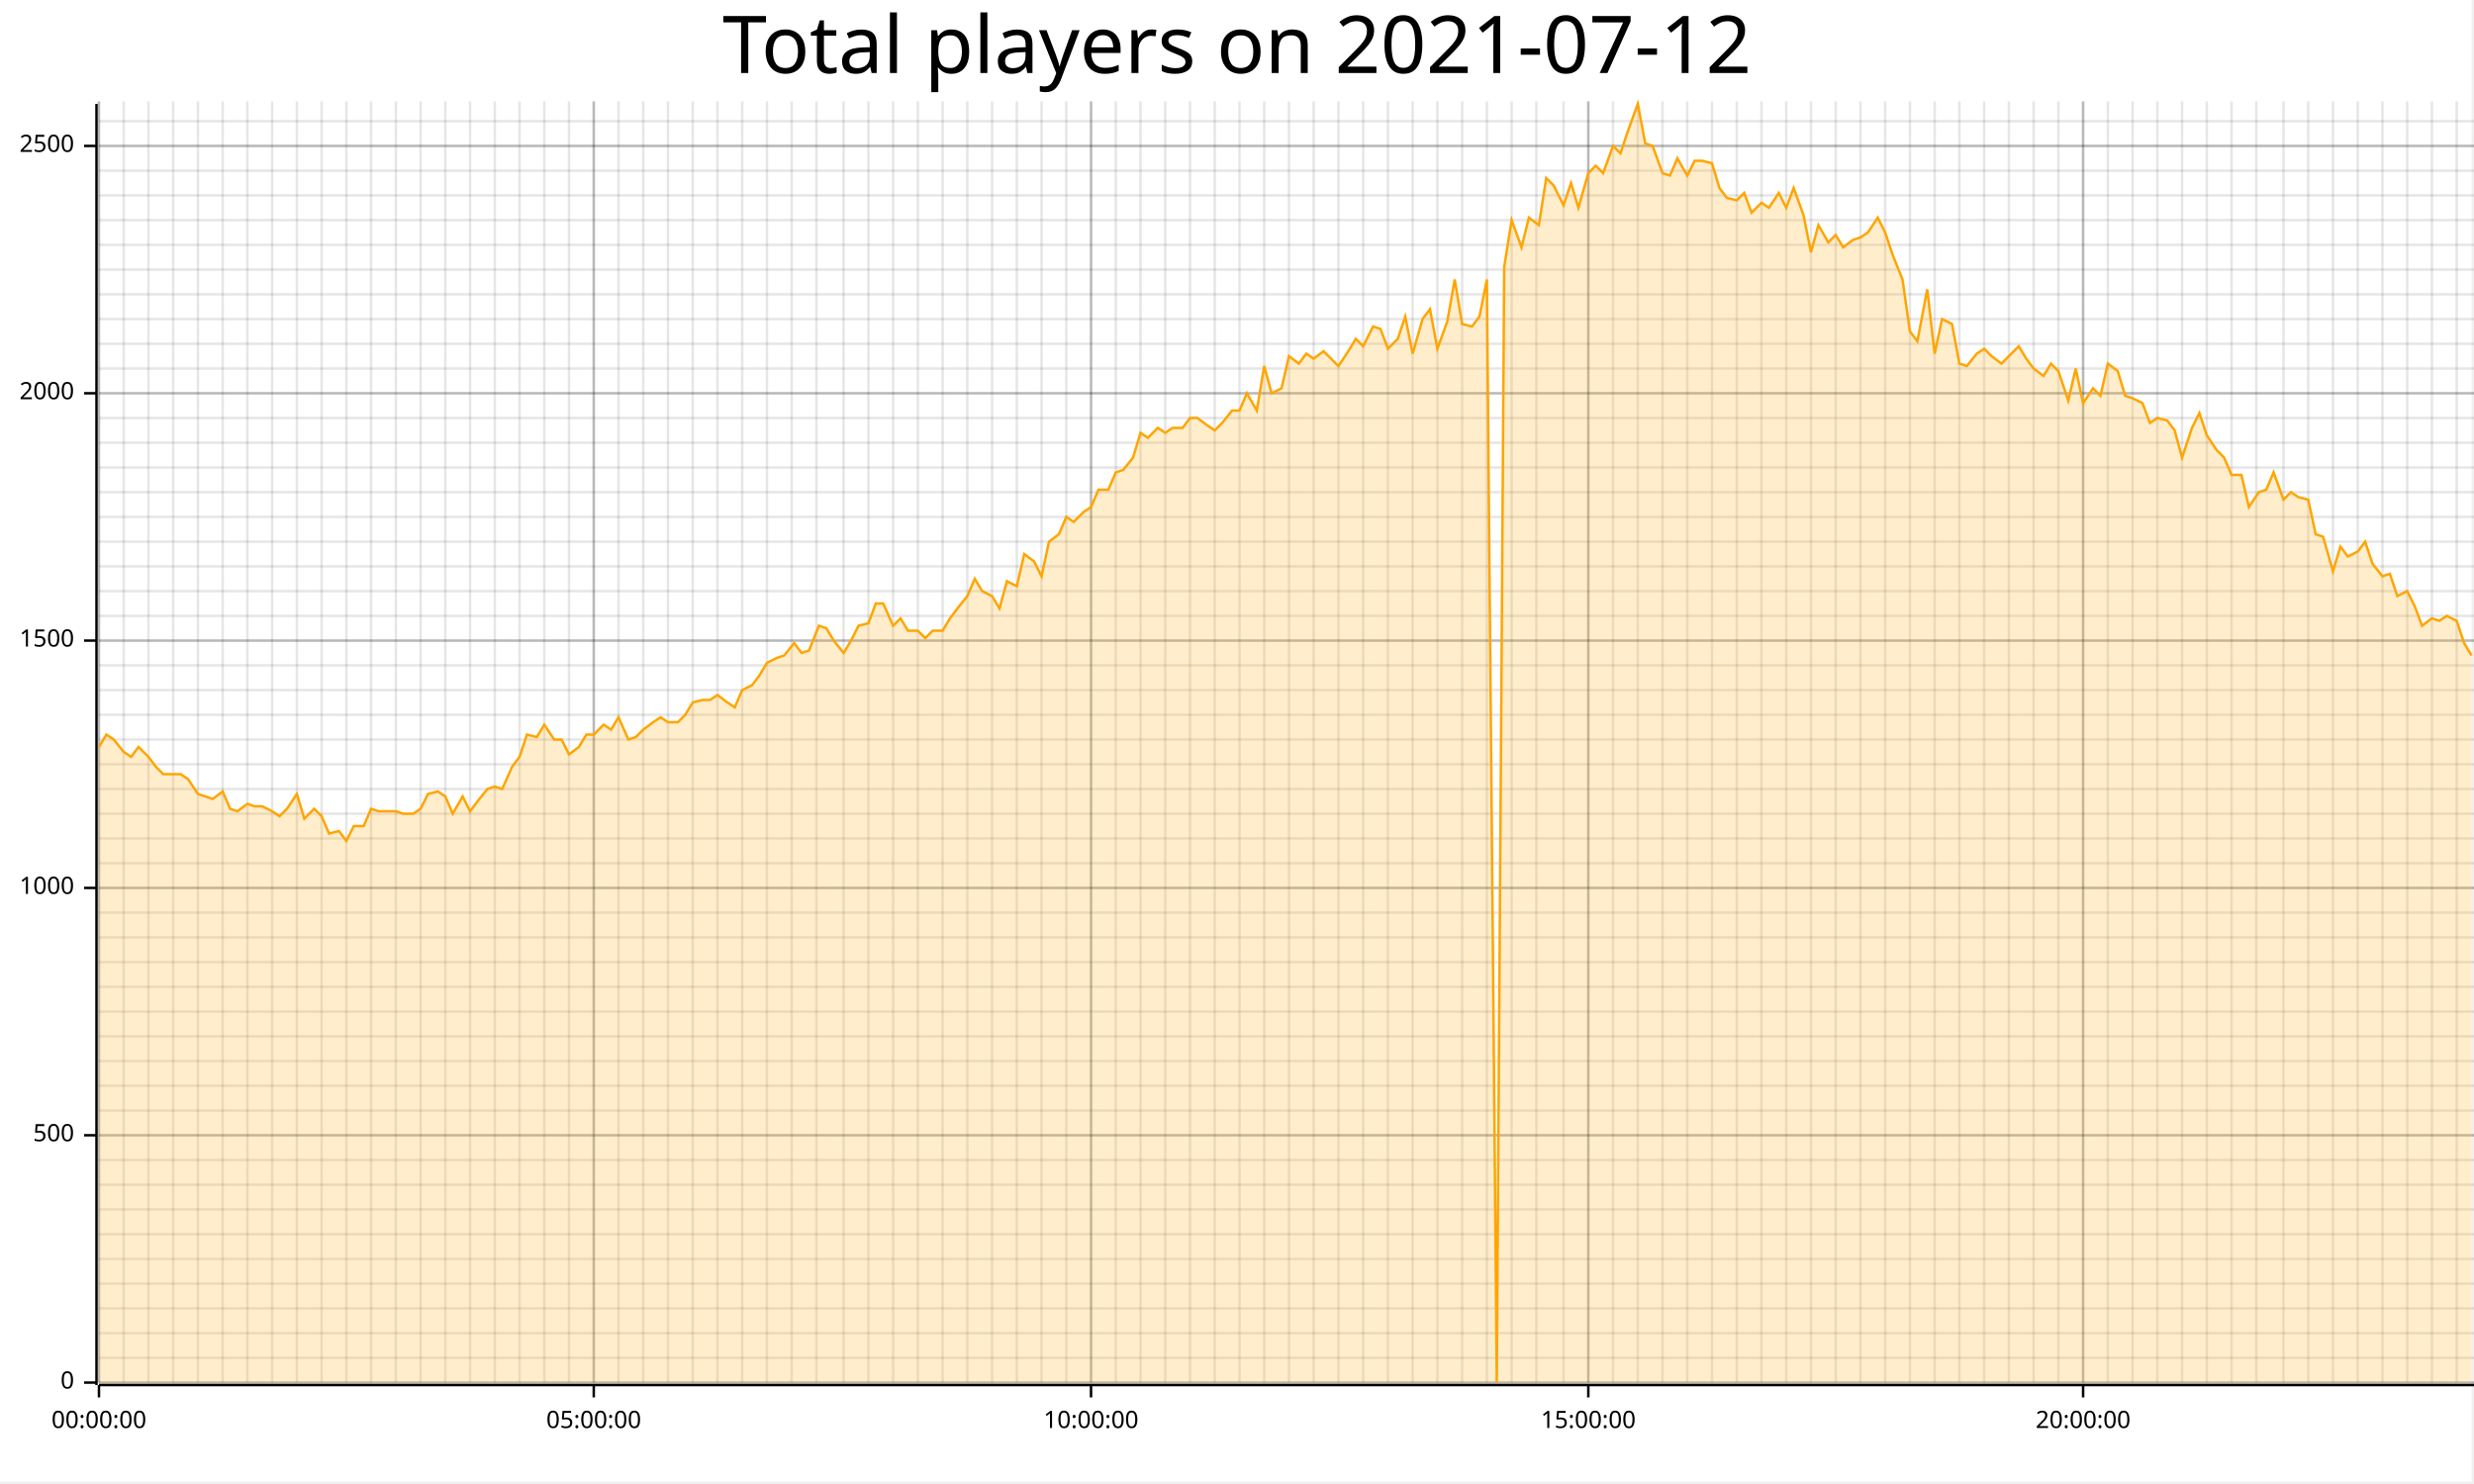
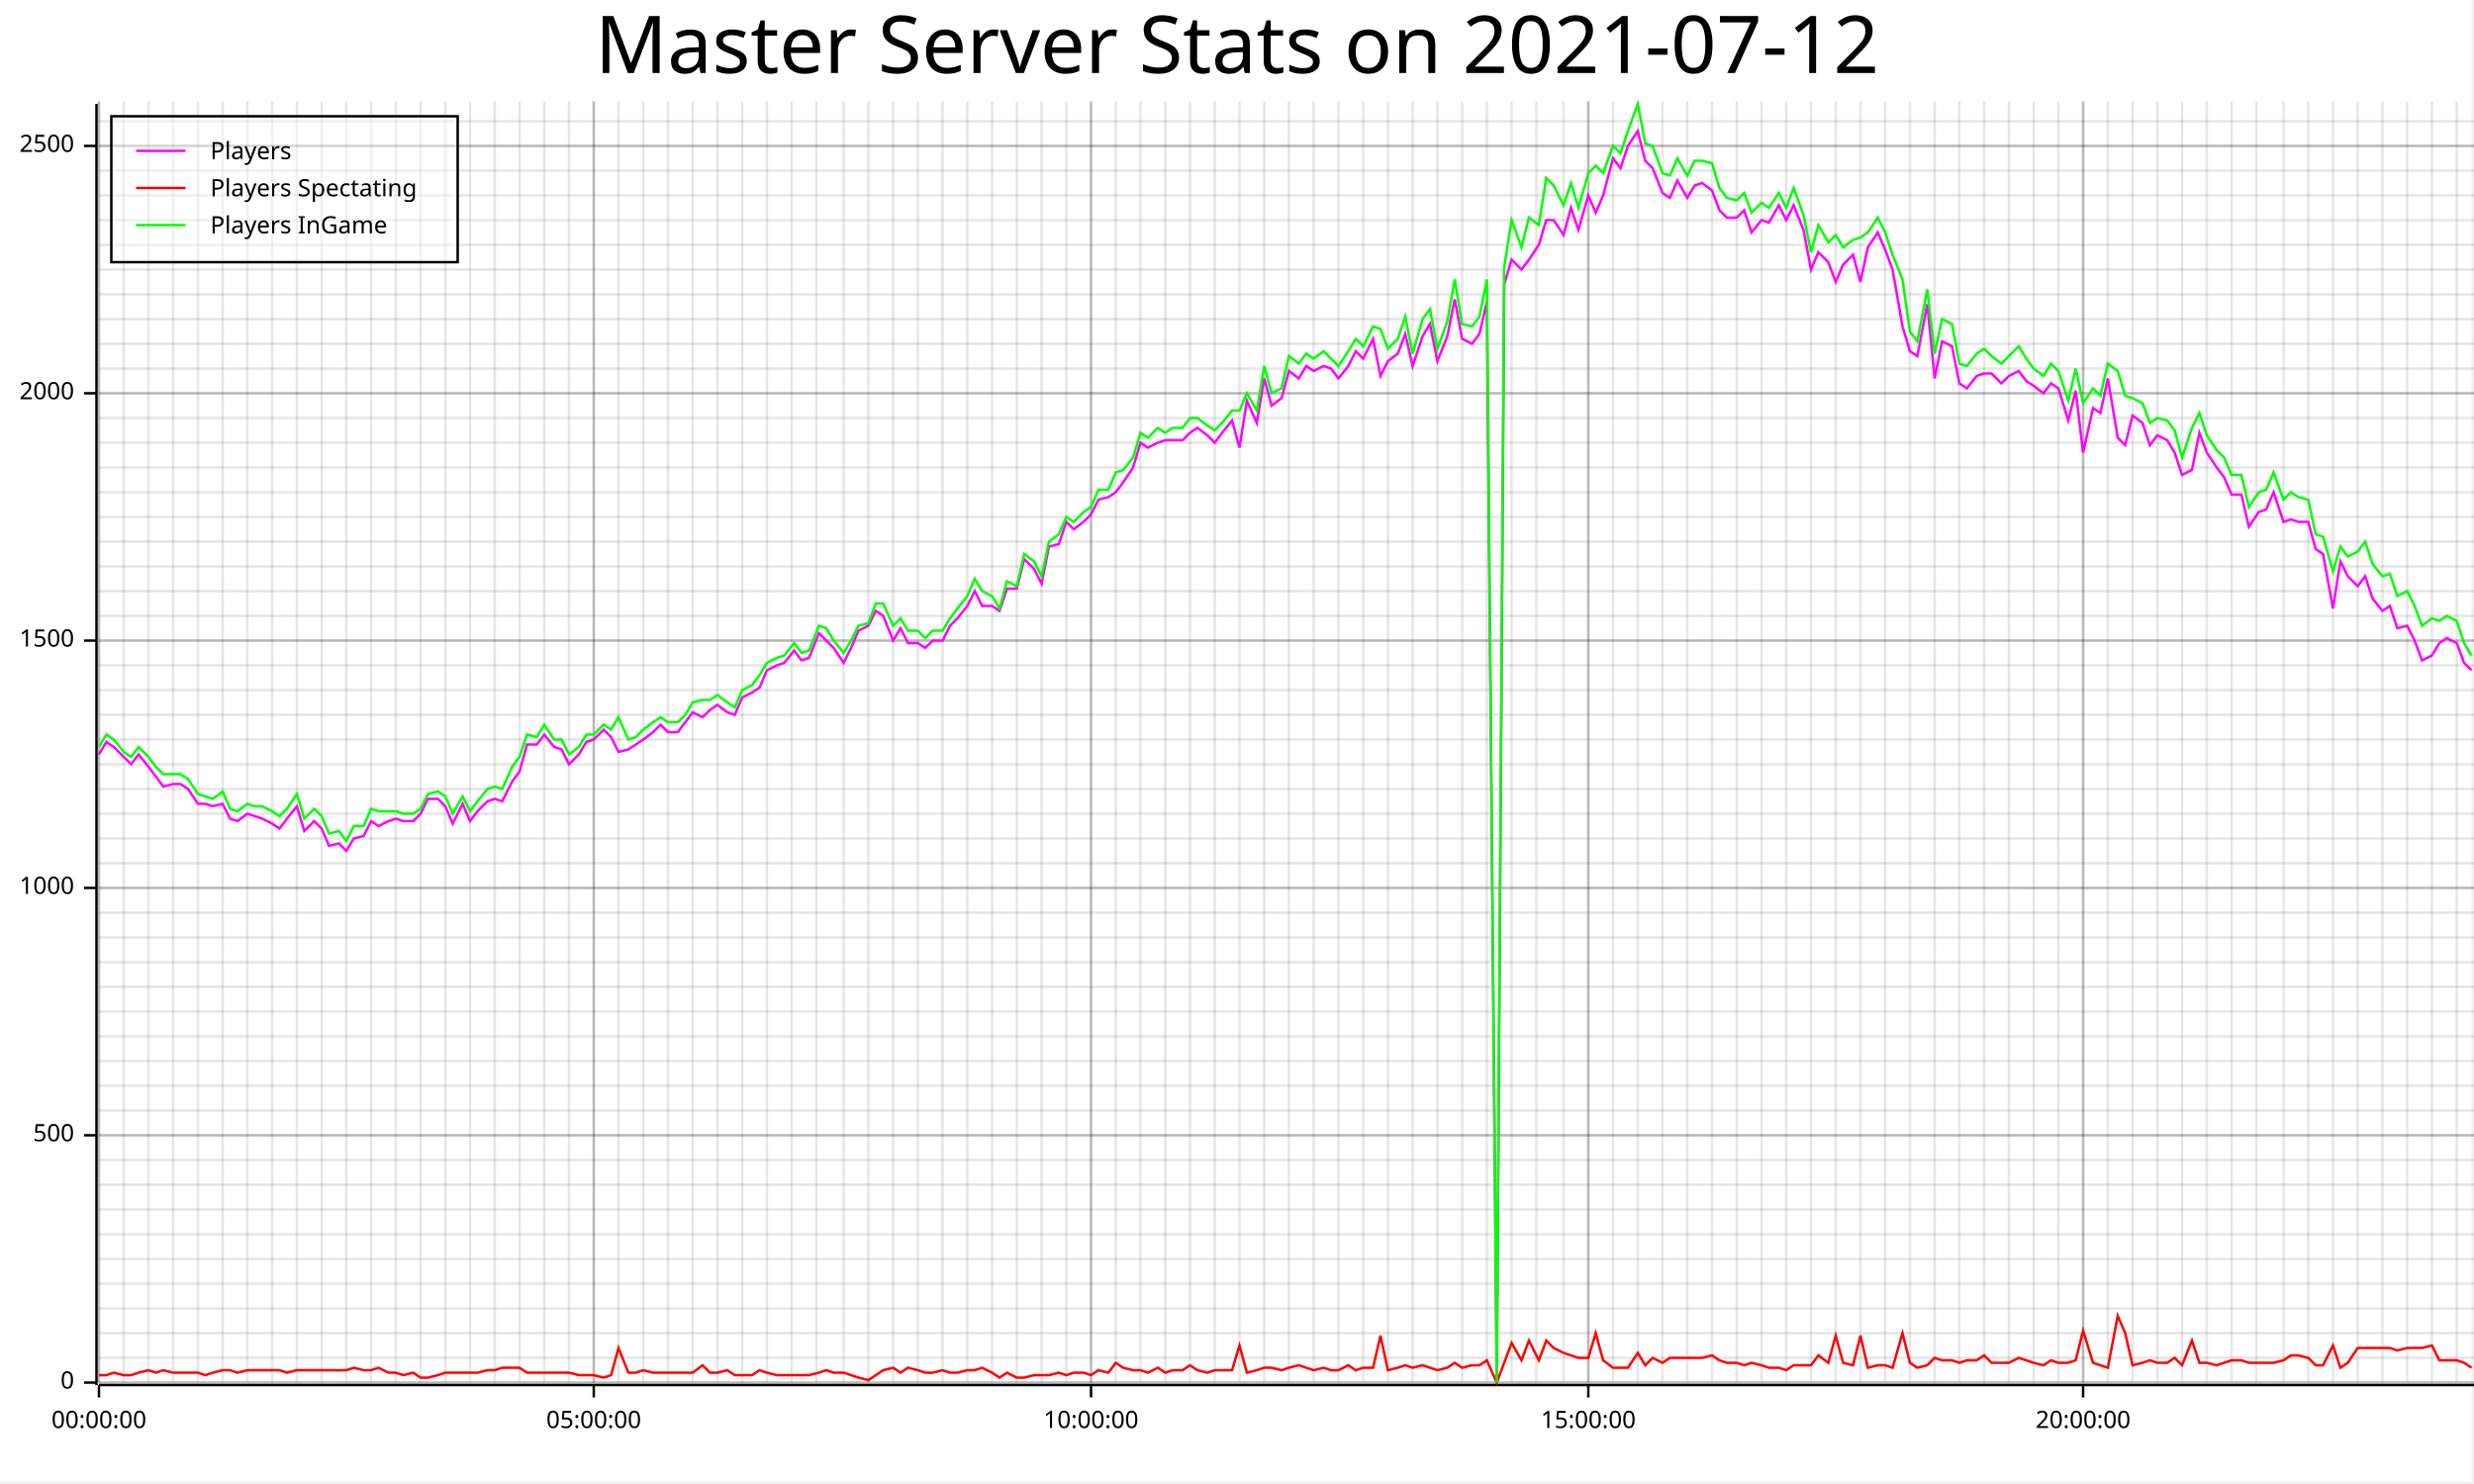
<svg xmlns="http://www.w3.org/2000/svg" width="1000" height="600" viewBox="0 0 1000 600">
  <rect x="0" y="0" width="999" height="599" opacity="1" fill="#FFFFFF" stroke="none" />
  <text x="500" y="5" dy="0.76em" text-anchor="middle" font-family="sans-serif" font-size="32.258" opacity="1" fill="#000000">
- Total players on 2021-07-12
+ Master Server Stats on 2021-07-12
</text>
  <line opacity="0.1" stroke="#000000" stroke-width="1" x1="40" y1="559" x2="40" y2="41" />
  <line opacity="0.1" stroke="#000000" stroke-width="1" x1="50" y1="559" x2="50" y2="41" />
  <line opacity="0.1" stroke="#000000" stroke-width="1" x1="60" y1="559" x2="60" y2="41" />
  <line opacity="0.1" stroke="#000000" stroke-width="1" x1="70" y1="559" x2="70" y2="41" />
  <line opacity="0.1" stroke="#000000" stroke-width="1" x1="80" y1="559" x2="80" y2="41" />
  <line opacity="0.1" stroke="#000000" stroke-width="1" x1="90" y1="559" x2="90" y2="41" />
  <line opacity="0.1" stroke="#000000" stroke-width="1" x1="100" y1="559" x2="100" y2="41" />
  <line opacity="0.1" stroke="#000000" stroke-width="1" x1="110" y1="559" x2="110" y2="41" />
  <line opacity="0.1" stroke="#000000" stroke-width="1" x1="120" y1="559" x2="120" y2="41" />
  <line opacity="0.1" stroke="#000000" stroke-width="1" x1="130" y1="559" x2="130" y2="41" />
  <line opacity="0.1" stroke="#000000" stroke-width="1" x1="140" y1="559" x2="140" y2="41" />
  <line opacity="0.1" stroke="#000000" stroke-width="1" x1="150" y1="559" x2="150" y2="41" />
  <line opacity="0.1" stroke="#000000" stroke-width="1" x1="160" y1="559" x2="160" y2="41" />
  <line opacity="0.1" stroke="#000000" stroke-width="1" x1="170" y1="559" x2="170" y2="41" />
  <line opacity="0.1" stroke="#000000" stroke-width="1" x1="180" y1="559" x2="180" y2="41" />
  <line opacity="0.1" stroke="#000000" stroke-width="1" x1="190" y1="559" x2="190" y2="41" />
  <line opacity="0.1" stroke="#000000" stroke-width="1" x1="200" y1="559" x2="200" y2="41" />
  <line opacity="0.1" stroke="#000000" stroke-width="1" x1="210" y1="559" x2="210" y2="41" />
  <line opacity="0.1" stroke="#000000" stroke-width="1" x1="220" y1="559" x2="220" y2="41" />
  <line opacity="0.1" stroke="#000000" stroke-width="1" x1="230" y1="559" x2="230" y2="41" />
  <line opacity="0.1" stroke="#000000" stroke-width="1" x1="240" y1="559" x2="240" y2="41" />
  <line opacity="0.1" stroke="#000000" stroke-width="1" x1="250" y1="559" x2="250" y2="41" />
  <line opacity="0.1" stroke="#000000" stroke-width="1" x1="260" y1="559" x2="260" y2="41" />
  <line opacity="0.1" stroke="#000000" stroke-width="1" x1="270" y1="559" x2="270" y2="41" />
  <line opacity="0.1" stroke="#000000" stroke-width="1" x1="280" y1="559" x2="280" y2="41" />
  <line opacity="0.1" stroke="#000000" stroke-width="1" x1="290" y1="559" x2="290" y2="41" />
  <line opacity="0.1" stroke="#000000" stroke-width="1" x1="300" y1="559" x2="300" y2="41" />
  <line opacity="0.1" stroke="#000000" stroke-width="1" x1="310" y1="559" x2="310" y2="41" />
  <line opacity="0.1" stroke="#000000" stroke-width="1" x1="320" y1="559" x2="320" y2="41" />
  <line opacity="0.1" stroke="#000000" stroke-width="1" x1="330" y1="559" x2="330" y2="41" />
  <line opacity="0.1" stroke="#000000" stroke-width="1" x1="341" y1="559" x2="341" y2="41" />
  <line opacity="0.1" stroke="#000000" stroke-width="1" x1="351" y1="559" x2="351" y2="41" />
  <line opacity="0.1" stroke="#000000" stroke-width="1" x1="361" y1="559" x2="361" y2="41" />
  <line opacity="0.1" stroke="#000000" stroke-width="1" x1="371" y1="559" x2="371" y2="41" />
  <line opacity="0.1" stroke="#000000" stroke-width="1" x1="381" y1="559" x2="381" y2="41" />
  <line opacity="0.1" stroke="#000000" stroke-width="1" x1="391" y1="559" x2="391" y2="41" />
  <line opacity="0.1" stroke="#000000" stroke-width="1" x1="401" y1="559" x2="401" y2="41" />
  <line opacity="0.1" stroke="#000000" stroke-width="1" x1="411" y1="559" x2="411" y2="41" />
  <line opacity="0.1" stroke="#000000" stroke-width="1" x1="421" y1="559" x2="421" y2="41" />
  <line opacity="0.1" stroke="#000000" stroke-width="1" x1="431" y1="559" x2="431" y2="41" />
  <line opacity="0.1" stroke="#000000" stroke-width="1" x1="441" y1="559" x2="441" y2="41" />
  <line opacity="0.1" stroke="#000000" stroke-width="1" x1="451" y1="559" x2="451" y2="41" />
  <line opacity="0.1" stroke="#000000" stroke-width="1" x1="461" y1="559" x2="461" y2="41" />
  <line opacity="0.1" stroke="#000000" stroke-width="1" x1="471" y1="559" x2="471" y2="41" />
  <line opacity="0.1" stroke="#000000" stroke-width="1" x1="481" y1="559" x2="481" y2="41" />
  <line opacity="0.1" stroke="#000000" stroke-width="1" x1="491" y1="559" x2="491" y2="41" />
  <line opacity="0.1" stroke="#000000" stroke-width="1" x1="501" y1="559" x2="501" y2="41" />
  <line opacity="0.1" stroke="#000000" stroke-width="1" x1="511" y1="559" x2="511" y2="41" />
  <line opacity="0.1" stroke="#000000" stroke-width="1" x1="521" y1="559" x2="521" y2="41" />
  <line opacity="0.1" stroke="#000000" stroke-width="1" x1="531" y1="559" x2="531" y2="41" />
  <line opacity="0.1" stroke="#000000" stroke-width="1" x1="541" y1="559" x2="541" y2="41" />
  <line opacity="0.1" stroke="#000000" stroke-width="1" x1="551" y1="559" x2="551" y2="41" />
  <line opacity="0.1" stroke="#000000" stroke-width="1" x1="561" y1="559" x2="561" y2="41" />
  <line opacity="0.1" stroke="#000000" stroke-width="1" x1="571" y1="559" x2="571" y2="41" />
  <line opacity="0.1" stroke="#000000" stroke-width="1" x1="581" y1="559" x2="581" y2="41" />
  <line opacity="0.1" stroke="#000000" stroke-width="1" x1="591" y1="559" x2="591" y2="41" />
  <line opacity="0.1" stroke="#000000" stroke-width="1" x1="601" y1="559" x2="601" y2="41" />
  <line opacity="0.1" stroke="#000000" stroke-width="1" x1="611" y1="559" x2="611" y2="41" />
  <line opacity="0.1" stroke="#000000" stroke-width="1" x1="621" y1="559" x2="621" y2="41" />
  <line opacity="0.1" stroke="#000000" stroke-width="1" x1="632" y1="559" x2="632" y2="41" />
  <line opacity="0.1" stroke="#000000" stroke-width="1" x1="642" y1="559" x2="642" y2="41" />
  <line opacity="0.1" stroke="#000000" stroke-width="1" x1="652" y1="559" x2="652" y2="41" />
  <line opacity="0.1" stroke="#000000" stroke-width="1" x1="662" y1="559" x2="662" y2="41" />
  <line opacity="0.1" stroke="#000000" stroke-width="1" x1="672" y1="559" x2="672" y2="41" />
  <line opacity="0.1" stroke="#000000" stroke-width="1" x1="682" y1="559" x2="682" y2="41" />
  <line opacity="0.1" stroke="#000000" stroke-width="1" x1="692" y1="559" x2="692" y2="41" />
  <line opacity="0.1" stroke="#000000" stroke-width="1" x1="702" y1="559" x2="702" y2="41" />
  <line opacity="0.1" stroke="#000000" stroke-width="1" x1="712" y1="559" x2="712" y2="41" />
  <line opacity="0.1" stroke="#000000" stroke-width="1" x1="722" y1="559" x2="722" y2="41" />
  <line opacity="0.1" stroke="#000000" stroke-width="1" x1="732" y1="559" x2="732" y2="41" />
  <line opacity="0.1" stroke="#000000" stroke-width="1" x1="742" y1="559" x2="742" y2="41" />
  <line opacity="0.1" stroke="#000000" stroke-width="1" x1="752" y1="559" x2="752" y2="41" />
  <line opacity="0.1" stroke="#000000" stroke-width="1" x1="762" y1="559" x2="762" y2="41" />
  <line opacity="0.1" stroke="#000000" stroke-width="1" x1="772" y1="559" x2="772" y2="41" />
  <line opacity="0.1" stroke="#000000" stroke-width="1" x1="782" y1="559" x2="782" y2="41" />
  <line opacity="0.1" stroke="#000000" stroke-width="1" x1="792" y1="559" x2="792" y2="41" />
  <line opacity="0.1" stroke="#000000" stroke-width="1" x1="802" y1="559" x2="802" y2="41" />
  <line opacity="0.1" stroke="#000000" stroke-width="1" x1="812" y1="559" x2="812" y2="41" />
  <line opacity="0.1" stroke="#000000" stroke-width="1" x1="822" y1="559" x2="822" y2="41" />
  <line opacity="0.1" stroke="#000000" stroke-width="1" x1="832" y1="559" x2="832" y2="41" />
  <line opacity="0.1" stroke="#000000" stroke-width="1" x1="842" y1="559" x2="842" y2="41" />
  <line opacity="0.1" stroke="#000000" stroke-width="1" x1="852" y1="559" x2="852" y2="41" />
  <line opacity="0.1" stroke="#000000" stroke-width="1" x1="862" y1="559" x2="862" y2="41" />
  <line opacity="0.1" stroke="#000000" stroke-width="1" x1="872" y1="559" x2="872" y2="41" />
  <line opacity="0.1" stroke="#000000" stroke-width="1" x1="882" y1="559" x2="882" y2="41" />
  <line opacity="0.1" stroke="#000000" stroke-width="1" x1="892" y1="559" x2="892" y2="41" />
  <line opacity="0.1" stroke="#000000" stroke-width="1" x1="902" y1="559" x2="902" y2="41" />
  <line opacity="0.1" stroke="#000000" stroke-width="1" x1="912" y1="559" x2="912" y2="41" />
  <line opacity="0.1" stroke="#000000" stroke-width="1" x1="923" y1="559" x2="923" y2="41" />
  <line opacity="0.1" stroke="#000000" stroke-width="1" x1="933" y1="559" x2="933" y2="41" />
  <line opacity="0.1" stroke="#000000" stroke-width="1" x1="943" y1="559" x2="943" y2="41" />
  <line opacity="0.1" stroke="#000000" stroke-width="1" x1="953" y1="559" x2="953" y2="41" />
  <line opacity="0.1" stroke="#000000" stroke-width="1" x1="963" y1="559" x2="963" y2="41" />
  <line opacity="0.1" stroke="#000000" stroke-width="1" x1="973" y1="559" x2="973" y2="41" />
  <line opacity="0.1" stroke="#000000" stroke-width="1" x1="983" y1="559" x2="983" y2="41" />
  <line opacity="0.1" stroke="#000000" stroke-width="1" x1="993" y1="559" x2="993" y2="41" />
  <line opacity="0.1" stroke="#000000" stroke-width="1" x1="40" y1="559" x2="1000" y2="559" />
  <line opacity="0.1" stroke="#000000" stroke-width="1" x1="40" y1="549" x2="1000" y2="549" />
  <line opacity="0.1" stroke="#000000" stroke-width="1" x1="40" y1="539" x2="1000" y2="539" />
  <line opacity="0.1" stroke="#000000" stroke-width="1" x1="40" y1="529" x2="1000" y2="529" />
  <line opacity="0.1" stroke="#000000" stroke-width="1" x1="40" y1="519" x2="1000" y2="519" />
  <line opacity="0.1" stroke="#000000" stroke-width="1" x1="40" y1="509" x2="1000" y2="509" />
  <line opacity="0.1" stroke="#000000" stroke-width="1" x1="40" y1="499" x2="1000" y2="499" />
  <line opacity="0.1" stroke="#000000" stroke-width="1" x1="40" y1="489" x2="1000" y2="489" />
  <line opacity="0.1" stroke="#000000" stroke-width="1" x1="40" y1="479" x2="1000" y2="479" />
  <line opacity="0.1" stroke="#000000" stroke-width="1" x1="40" y1="469" x2="1000" y2="469" />
  <line opacity="0.1" stroke="#000000" stroke-width="1" x1="40" y1="459" x2="1000" y2="459" />
  <line opacity="0.1" stroke="#000000" stroke-width="1" x1="40" y1="449" x2="1000" y2="449" />
  <line opacity="0.1" stroke="#000000" stroke-width="1" x1="40" y1="439" x2="1000" y2="439" />
  <line opacity="0.1" stroke="#000000" stroke-width="1" x1="40" y1="429" x2="1000" y2="429" />
  <line opacity="0.1" stroke="#000000" stroke-width="1" x1="40" y1="419" x2="1000" y2="419" />
  <line opacity="0.1" stroke="#000000" stroke-width="1" x1="40" y1="409" x2="1000" y2="409" />
  <line opacity="0.1" stroke="#000000" stroke-width="1" x1="40" y1="399" x2="1000" y2="399" />
  <line opacity="0.1" stroke="#000000" stroke-width="1" x1="40" y1="389" x2="1000" y2="389" />
  <line opacity="0.1" stroke="#000000" stroke-width="1" x1="40" y1="379" x2="1000" y2="379" />
  <line opacity="0.1" stroke="#000000" stroke-width="1" x1="40" y1="369" x2="1000" y2="369" />
  <line opacity="0.1" stroke="#000000" stroke-width="1" x1="40" y1="359" x2="1000" y2="359" />
  <line opacity="0.1" stroke="#000000" stroke-width="1" x1="40" y1="349" x2="1000" y2="349" />
  <line opacity="0.1" stroke="#000000" stroke-width="1" x1="40" y1="339" x2="1000" y2="339" />
  <line opacity="0.1" stroke="#000000" stroke-width="1" x1="40" y1="329" x2="1000" y2="329" />
  <line opacity="0.1" stroke="#000000" stroke-width="1" x1="40" y1="319" x2="1000" y2="319" />
  <line opacity="0.1" stroke="#000000" stroke-width="1" x1="40" y1="309" x2="1000" y2="309" />
  <line opacity="0.1" stroke="#000000" stroke-width="1" x1="40" y1="299" x2="1000" y2="299" />
  <line opacity="0.1" stroke="#000000" stroke-width="1" x1="40" y1="289" x2="1000" y2="289" />
  <line opacity="0.1" stroke="#000000" stroke-width="1" x1="40" y1="279" x2="1000" y2="279" />
  <line opacity="0.1" stroke="#000000" stroke-width="1" x1="40" y1="269" x2="1000" y2="269" />
  <line opacity="0.1" stroke="#000000" stroke-width="1" x1="40" y1="259" x2="1000" y2="259" />
  <line opacity="0.1" stroke="#000000" stroke-width="1" x1="40" y1="249" x2="1000" y2="249" />
  <line opacity="0.1" stroke="#000000" stroke-width="1" x1="40" y1="239" x2="1000" y2="239" />
  <line opacity="0.1" stroke="#000000" stroke-width="1" x1="40" y1="229" x2="1000" y2="229" />
  <line opacity="0.1" stroke="#000000" stroke-width="1" x1="40" y1="219" x2="1000" y2="219" />
  <line opacity="0.1" stroke="#000000" stroke-width="1" x1="40" y1="209" x2="1000" y2="209" />
  <line opacity="0.1" stroke="#000000" stroke-width="1" x1="40" y1="199" x2="1000" y2="199" />
  <line opacity="0.1" stroke="#000000" stroke-width="1" x1="40" y1="189" x2="1000" y2="189" />
  <line opacity="0.1" stroke="#000000" stroke-width="1" x1="40" y1="179" x2="1000" y2="179" />
  <line opacity="0.1" stroke="#000000" stroke-width="1" x1="40" y1="169" x2="1000" y2="169" />
  <line opacity="0.1" stroke="#000000" stroke-width="1" x1="40" y1="159" x2="1000" y2="159" />
  <line opacity="0.1" stroke="#000000" stroke-width="1" x1="40" y1="149" x2="1000" y2="149" />
  <line opacity="0.1" stroke="#000000" stroke-width="1" x1="40" y1="139" x2="1000" y2="139" />
  <line opacity="0.1" stroke="#000000" stroke-width="1" x1="40" y1="129" x2="1000" y2="129" />
  <line opacity="0.1" stroke="#000000" stroke-width="1" x1="40" y1="119" x2="1000" y2="119" />
  <line opacity="0.1" stroke="#000000" stroke-width="1" x1="40" y1="109" x2="1000" y2="109" />
  <line opacity="0.1" stroke="#000000" stroke-width="1" x1="40" y1="99" x2="1000" y2="99" />
  <line opacity="0.1" stroke="#000000" stroke-width="1" x1="40" y1="89" x2="1000" y2="89" />
  <line opacity="0.1" stroke="#000000" stroke-width="1" x1="40" y1="79" x2="1000" y2="79" />
  <line opacity="0.1" stroke="#000000" stroke-width="1" x1="40" y1="69" x2="1000" y2="69" />
  <line opacity="0.1" stroke="#000000" stroke-width="1" x1="40" y1="59" x2="1000" y2="59" />
  <line opacity="0.1" stroke="#000000" stroke-width="1" x1="40" y1="49" x2="1000" y2="49" />
  <line opacity="0.2" stroke="#000000" stroke-width="1" x1="40" y1="559" x2="40" y2="41" />
  <line opacity="0.2" stroke="#000000" stroke-width="1" x1="240" y1="559" x2="240" y2="41" />
  <line opacity="0.2" stroke="#000000" stroke-width="1" x1="441" y1="559" x2="441" y2="41" />
  <line opacity="0.2" stroke="#000000" stroke-width="1" x1="642" y1="559" x2="642" y2="41" />
  <line opacity="0.2" stroke="#000000" stroke-width="1" x1="842" y1="559" x2="842" y2="41" />
  <line opacity="0.2" stroke="#000000" stroke-width="1" x1="40" y1="559" x2="1000" y2="559" />
  <line opacity="0.2" stroke="#000000" stroke-width="1" x1="40" y1="459" x2="1000" y2="459" />
  <line opacity="0.2" stroke="#000000" stroke-width="1" x1="40" y1="359" x2="1000" y2="359" />
  <line opacity="0.2" stroke="#000000" stroke-width="1" x1="40" y1="259" x2="1000" y2="259" />
  <line opacity="0.2" stroke="#000000" stroke-width="1" x1="40" y1="159" x2="1000" y2="159" />
  <line opacity="0.2" stroke="#000000" stroke-width="1" x1="40" y1="59" x2="1000" y2="59" />
  <polyline fill="none" opacity="1" stroke="#000000" stroke-width="1" points="39,42 39,560 " />
  <text x="30" y="559" dy="0.5ex" text-anchor="end" font-family="sans-serif" font-size="9.677" opacity="1" fill="#000000">
0
</text>
  <polyline fill="none" opacity="1" stroke="#000000" stroke-width="1" points="34,559 39,559 " />
  <text x="30" y="459" dy="0.5ex" text-anchor="end" font-family="sans-serif" font-size="9.677" opacity="1" fill="#000000">
500
</text>
  <polyline fill="none" opacity="1" stroke="#000000" stroke-width="1" points="34,459 39,459 " />
  <text x="30" y="359" dy="0.5ex" text-anchor="end" font-family="sans-serif" font-size="9.677" opacity="1" fill="#000000">
1000
</text>
  <polyline fill="none" opacity="1" stroke="#000000" stroke-width="1" points="34,359 39,359 " />
  <text x="30" y="259" dy="0.5ex" text-anchor="end" font-family="sans-serif" font-size="9.677" opacity="1" fill="#000000">
1500
</text>
  <polyline fill="none" opacity="1" stroke="#000000" stroke-width="1" points="34,259 39,259 " />
  <text x="30" y="159" dy="0.5ex" text-anchor="end" font-family="sans-serif" font-size="9.677" opacity="1" fill="#000000">
2000
</text>
  <polyline fill="none" opacity="1" stroke="#000000" stroke-width="1" points="34,159 39,159 " />
  <text x="30" y="59" dy="0.5ex" text-anchor="end" font-family="sans-serif" font-size="9.677" opacity="1" fill="#000000">
2500
</text>
  <polyline fill="none" opacity="1" stroke="#000000" stroke-width="1" points="34,59 39,59 " />
  <polyline fill="none" opacity="1" stroke="#000000" stroke-width="1" points="40,560 1000,560 " />
  <text x="40" y="570" dy="0.76em" text-anchor="middle" font-family="sans-serif" font-size="9.677" opacity="1" fill="#000000">
00:00:00
</text>
  <polyline fill="none" opacity="1" stroke="#000000" stroke-width="1" points="40,560 40,565 " />
  <text x="240" y="570" dy="0.76em" text-anchor="middle" font-family="sans-serif" font-size="9.677" opacity="1" fill="#000000">
05:00:00
</text>
  <polyline fill="none" opacity="1" stroke="#000000" stroke-width="1" points="240,560 240,565 " />
  <text x="441" y="570" dy="0.76em" text-anchor="middle" font-family="sans-serif" font-size="9.677" opacity="1" fill="#000000">
10:00:00
</text>
  <polyline fill="none" opacity="1" stroke="#000000" stroke-width="1" points="441,560 441,565 " />
  <text x="642" y="570" dy="0.76em" text-anchor="middle" font-family="sans-serif" font-size="9.677" opacity="1" fill="#000000">
15:00:00
</text>
  <polyline fill="none" opacity="1" stroke="#000000" stroke-width="1" points="642,560 642,565 " />
  <text x="842" y="570" dy="0.76em" text-anchor="middle" font-family="sans-serif" font-size="9.677" opacity="1" fill="#000000">
20:00:00
</text>
  <polyline fill="none" opacity="1" stroke="#000000" stroke-width="1" points="842,560 842,565 " />
-   <polygon opacity="0.2" fill="#FFA500" points="40,302 43,297 46,299 50,304 53,306 56,302 60,306 63,310 66,313 70,313 73,313 76,315 80,321 83,322 86,323 90,320 93,327 96,328 100,325 103,326 106,326 110,328 113,330 116,327 120,321 123,331 127,327 130,330 133,337 137,336 140,340 143,334 147,334 150,327 153,328 157,328 160,328 163,329 167,329 170,327 173,321 177,320 180,322 183,329 187,322 190,328 193,324 197,319 200,318 203,319 207,310 210,306 213,297 217,298 220,293 224,299 227,299 230,305 234,302 237,297 240,297 244,293 247,295 250,290 254,299 257,298 260,295 264,292 267,290 270,292 274,292 277,289 280,284 284,283 287,283 290,281 294,284 297,286 300,279 304,277 307,273 310,268 314,266 317,265 321,260 324,264 327,263 331,253 334,254 337,259 341,264 344,259 347,253 351,252 354,244 357,244 361,253 364,250 367,255 371,255 374,258 377,255 381,255 384,250 387,246 391,241 394,234 397,239 401,241 404,246 407,235 411,237 414,224 418,227 421,233 424,219 428,216 431,209 434,211 438,207 441,205 444,198 448,198 451,191 454,190 458,185 461,175 464,177 468,173 471,175 474,173 478,173 481,169 484,169 488,172 491,174 494,171 498,166 501,166 504,159 508,166 511,148 514,159 518,157 521,144 525,147 528,143 531,145 535,142 538,145 541,148 545,142 548,137 551,140 555,132 558,133 561,141 565,137 568,128 571,143 575,129 578,125 581,141 585,130 588,113 591,131 595,132 598,128 601,113 605,559 608,108 611,89 615,100 618,88 622,91 625,72 628,75 632,83 635,74 638,84 642,70 645,67 648,70 652,59 655,62 658,53 662,42 665,58 668,59 672,70 675,71 678,64 682,71 685,65 688,65 692,66 695,76 698,80 702,81 705,78 708,86 712,82 715,84 719,78 722,84 725,76 729,87 732,102 735,91 739,98 742,95 745,100 749,97 752,96 755,94 759,88 762,94 765,103 769,113 772,134 775,138 779,117 782,143 785,129 789,131 792,147 795,148 799,143 802,141 805,144 809,147 812,144 816,140 819,145 822,149 826,152 829,147 832,150 836,162 839,149 842,163 846,157 849,160 852,147 856,150 859,160 862,161 866,163 869,171 872,169 876,170 879,174 882,185 886,173 889,167 892,176 896,182 899,185 902,192 906,192 909,205 913,199 916,198 919,191 923,202 926,199 929,201 933,202 936,216 939,217 943,231 946,221 949,225 953,223 956,219 959,228 963,233 966,232 969,241 973,239 976,245 979,253 983,250 986,251 989,249 993,251 996,260 999,265 999,559 40,559 " />
-   <polyline fill="none" opacity="1" stroke="#FFA500" stroke-width="1" points="40,302 43,297 46,299 50,304 53,306 56,302 60,306 63,310 66,313 70,313 73,313 76,315 80,321 83,322 86,323 90,320 93,327 96,328 100,325 103,326 106,326 110,328 113,330 116,327 120,321 123,331 127,327 130,330 133,337 137,336 140,340 143,334 147,334 150,327 153,328 157,328 160,328 163,329 167,329 170,327 173,321 177,320 180,322 183,329 187,322 190,328 193,324 197,319 200,318 203,319 207,310 210,306 213,297 217,298 220,293 224,299 227,299 230,305 234,302 237,297 240,297 244,293 247,295 250,290 254,299 257,298 260,295 264,292 267,290 270,292 274,292 277,289 280,284 284,283 287,283 290,281 294,284 297,286 300,279 304,277 307,273 310,268 314,266 317,265 321,260 324,264 327,263 331,253 334,254 337,259 341,264 344,259 347,253 351,252 354,244 357,244 361,253 364,250 367,255 371,255 374,258 377,255 381,255 384,250 387,246 391,241 394,234 397,239 401,241 404,246 407,235 411,237 414,224 418,227 421,233 424,219 428,216 431,209 434,211 438,207 441,205 444,198 448,198 451,191 454,190 458,185 461,175 464,177 468,173 471,175 474,173 478,173 481,169 484,169 488,172 491,174 494,171 498,166 501,166 504,159 508,166 511,148 514,159 518,157 521,144 525,147 528,143 531,145 535,142 538,145 541,148 545,142 548,137 551,140 555,132 558,133 561,141 565,137 568,128 571,143 575,129 578,125 581,141 585,130 588,113 591,131 595,132 598,128 601,113 605,559 608,108 611,89 615,100 618,88 622,91 625,72 628,75 632,83 635,74 638,84 642,70 645,67 648,70 652,59 655,62 658,53 662,42 665,58 668,59 672,70 675,71 678,64 682,71 685,65 688,65 692,66 695,76 698,80 702,81 705,78 708,86 712,82 715,84 719,78 722,84 725,76 729,87 732,102 735,91 739,98 742,95 745,100 749,97 752,96 755,94 759,88 762,94 765,103 769,113 772,134 775,138 779,117 782,143 785,129 789,131 792,147 795,148 799,143 802,141 805,144 809,147 812,144 816,140 819,145 822,149 826,152 829,147 832,150 836,162 839,149 842,163 846,157 849,160 852,147 856,150 859,160 862,161 866,163 869,171 872,169 876,170 879,174 882,185 886,173 889,167 892,176 896,182 899,185 902,192 906,192 909,205 913,199 916,198 919,191 923,202 926,199 929,201 933,202 936,216 939,217 943,231 946,221 949,225 953,223 956,219 959,228 963,233 966,232 969,241 973,239 976,245 979,253 983,250 986,251 989,249 993,251 996,260 999,265 " />
+   <polyline fill="none" opacity="1" stroke="#FF00FF" stroke-width="1" points="40,305 43,300 46,302 50,306 53,309 56,305 60,310 63,314 66,318 70,317 73,317 76,319 80,325 83,325 86,326 90,325 93,331 96,332 100,329 103,330 106,331 110,333 113,335 116,331 120,326 123,336 127,332 130,335 133,342 137,341 140,344 143,339 147,338 150,332 153,334 157,332 160,331 163,332 167,332 170,329 173,323 177,323 180,326 183,333 187,325 190,332 193,328 197,324 200,323 203,324 207,316 210,312 213,301 217,301 220,297 224,302 227,303 230,309 234,305 237,300 240,299 244,295 247,298 250,304 254,303 257,301 260,299 264,296 267,293 270,296 274,296 277,292 280,288 284,290 287,287 290,285 294,288 297,289 300,282 304,280 307,278 310,271 314,269 317,268 321,263 324,267 327,266 331,256 334,259 337,262 341,268 344,262 347,255 351,253 354,247 357,249 361,259 364,254 367,260 371,260 374,262 377,259 381,259 384,253 387,250 391,245 394,239 397,245 401,245 404,247 407,238 411,238 414,226 418,230 421,236 424,221 428,220 431,211 434,214 438,211 441,208 444,202 448,201 451,199 454,195 458,189 461,179 464,181 468,179 471,178 474,178 478,178 481,175 484,173 488,176 491,179 494,175 498,170 501,181 504,162 508,171 511,153 514,164 518,161 521,150 525,153 528,148 531,150 535,148 538,149 541,153 545,148 548,142 551,145 555,137 558,152 561,146 565,143 568,135 571,148 575,136 578,131 581,146 585,136 588,121 591,137 595,139 598,135 601,122 605,559 608,115 611,105 615,109 618,105 622,99 625,89 628,89 632,95 635,84 638,93 642,79 645,86 648,79 652,64 655,68 658,59 662,53 665,65 668,68 672,78 675,80 678,73 682,80 685,75 688,74 692,77 695,85 698,88 702,88 705,85 708,94 712,89 715,90 719,83 722,89 725,83 729,93 732,109 735,102 739,106 742,114 745,107 749,103 752,114 755,100 759,94 762,101 765,109 769,132 772,142 775,144 779,123 782,153 785,138 789,140 792,155 795,157 799,152 802,151 805,151 809,155 812,152 816,150 819,154 822,156 826,159 829,155 832,157 836,170 839,158 842,183 846,165 849,167 852,153 856,177 859,180 862,168 866,171 869,180 872,176 876,178 879,183 882,192 886,190 889,175 892,183 896,189 899,193 902,200 906,200 909,213 913,207 916,206 919,199 923,211 926,210 929,211 933,211 936,222 939,224 943,246 946,227 949,233 953,237 956,233 959,242 963,247 966,245 969,254 973,253 976,259 979,267 983,265 986,260 989,258 993,260 996,268 999,271 " />
+   <polyline fill="none" opacity="1" stroke="#FF0000" stroke-width="1" points="40,556 43,556 46,555 50,556 53,556 56,555 60,554 63,555 66,554 70,555 73,555 76,555 80,555 83,556 86,555 90,554 93,554 96,555 100,554 103,554 106,554 110,554 113,554 116,555 120,554 123,554 127,554 130,554 133,554 137,554 140,554 143,553 147,554 150,554 153,553 157,555 160,555 163,556 167,555 170,557 173,557 177,556 180,555 183,555 187,555 190,555 193,555 197,554 200,554 203,553 207,553 210,553 213,555 217,555 220,555 224,555 227,555 230,555 234,556 237,556 240,556 244,557 247,556 250,545 254,555 257,555 260,554 264,555 267,555 270,555 274,555 277,555 280,555 284,552 287,555 290,555 294,554 297,556 300,556 304,556 307,554 310,555 314,556 317,556 321,556 324,556 327,556 331,555 334,554 337,555 341,555 344,556 347,557 351,558 354,556 357,554 361,553 364,555 367,553 371,554 374,555 377,555 381,554 384,555 387,555 391,554 394,554 397,553 401,555 404,557 407,555 411,557 414,557 418,556 421,556 424,556 428,555 431,556 434,555 438,555 441,556 444,554 448,555 451,551 454,553 458,554 461,554 464,555 468,553 471,555 474,554 478,554 481,552 484,554 488,555 491,554 494,554 498,554 501,544 504,555 508,554 511,553 514,553 518,554 521,553 525,552 528,553 531,554 535,553 538,554 541,554 545,552 548,554 551,553 555,553 558,540 561,554 565,553 568,552 571,553 575,552 578,553 581,554 585,553 588,551 591,553 595,552 598,552 601,550 605,559 608,551 611,543 615,550 618,542 622,550 625,542 628,545 632,547 635,548 638,549 642,549 645,539 648,550 652,553 655,553 658,553 662,547 665,552 668,549 672,551 675,549 678,549 682,549 685,549 688,549 692,548 695,550 698,551 702,551 705,552 708,551 712,552 715,553 719,553 722,554 725,552 729,552 732,552 735,548 739,551 742,540 745,551 749,552 752,540 755,553 759,552 762,552 765,553 769,539 772,551 775,553 779,552 782,549 785,550 789,550 792,551 795,550 799,550 802,548 805,551 809,551 812,551 816,549 819,550 822,551 826,552 829,550 832,551 836,551 839,550 842,538 846,551 849,552 852,553 856,532 859,539 862,552 866,551 869,550 872,551 876,551 879,549 882,552 886,542 889,551 892,551 896,552 899,551 902,550 906,550 909,551 913,551 916,551 919,551 923,550 926,548 929,548 933,549 936,552 939,552 943,544 946,553 949,551 953,545 956,545 959,545 963,545 966,545 969,546 973,545 976,545 979,545 983,544 986,550 989,550 993,550 996,551 999,553 " />
+   <polyline fill="none" opacity="1" stroke="#00FF00" stroke-width="1" points="40,302 43,297 46,299 50,304 53,306 56,302 60,306 63,310 66,313 70,313 73,313 76,315 80,321 83,322 86,323 90,320 93,327 96,328 100,325 103,326 106,326 110,328 113,330 116,327 120,321 123,331 127,327 130,330 133,337 137,336 140,340 143,334 147,334 150,327 153,328 157,328 160,328 163,329 167,329 170,327 173,321 177,320 180,322 183,329 187,322 190,328 193,324 197,319 200,318 203,319 207,310 210,306 213,297 217,298 220,293 224,299 227,299 230,305 234,302 237,297 240,297 244,293 247,295 250,290 254,299 257,298 260,295 264,292 267,290 270,292 274,292 277,289 280,284 284,283 287,283 290,281 294,284 297,286 300,279 304,277 307,273 310,268 314,266 317,265 321,260 324,264 327,263 331,253 334,254 337,259 341,264 344,259 347,253 351,252 354,244 357,244 361,253 364,250 367,255 371,255 374,258 377,255 381,255 384,250 387,246 391,241 394,234 397,239 401,241 404,246 407,235 411,237 414,224 418,227 421,233 424,219 428,216 431,209 434,211 438,207 441,205 444,198 448,198 451,191 454,190 458,185 461,175 464,177 468,173 471,175 474,173 478,173 481,169 484,169 488,172 491,174 494,171 498,166 501,166 504,159 508,166 511,148 514,159 518,157 521,144 525,147 528,143 531,145 535,142 538,145 541,148 545,142 548,137 551,140 555,132 558,133 561,141 565,137 568,128 571,143 575,129 578,125 581,141 585,130 588,113 591,131 595,132 598,128 601,113 605,559 608,108 611,89 615,100 618,88 622,91 625,72 628,75 632,83 635,74 638,84 642,70 645,67 648,70 652,59 655,62 658,53 662,42 665,58 668,59 672,70 675,71 678,64 682,71 685,65 688,65 692,66 695,76 698,80 702,81 705,78 708,86 712,82 715,84 719,78 722,84 725,76 729,87 732,102 735,91 739,98 742,95 745,100 749,97 752,96 755,94 759,88 762,94 765,103 769,113 772,134 775,138 779,117 782,143 785,129 789,131 792,147 795,148 799,143 802,141 805,144 809,147 812,144 816,140 819,145 822,149 826,152 829,147 832,150 836,162 839,149 842,163 846,157 849,160 852,147 856,150 859,160 862,161 866,163 869,171 872,169 876,170 879,174 882,185 886,173 889,167 892,176 896,182 899,185 902,192 906,192 909,205 913,199 916,198 919,191 923,202 926,199 929,201 933,202 936,216 939,217 943,231 946,221 949,225 953,223 956,219 959,228 963,233 966,232 969,241 973,239 976,245 979,253 983,250 986,251 989,249 993,251 996,260 999,265 " />
+   <rect x="45" y="47" width="140" height="59" opacity="0.4" fill="#FFFFFF" stroke="none" />
+   <rect x="45" y="47" width="140" height="59" opacity="1" fill="none" stroke="#000000" />
+   <text x="85" y="57" dy="0.76em" text-anchor="start" font-family="sans-serif" font-size="9.677" opacity="1" fill="#000000">
+ Players
+ </text>
+   <text x="85" y="72" dy="0.76em" text-anchor="start" font-family="sans-serif" font-size="9.677" opacity="1" fill="#000000">
+ Players Spectating
+ </text>
+   <text x="85" y="87" dy="0.76em" text-anchor="start" font-family="sans-serif" font-size="9.677" opacity="1" fill="#000000">
+ Players InGame
+ </text>
+   <polyline fill="none" opacity="1" stroke="#FF00FF" stroke-width="1" points="55,61 75,61 " />
+   <polyline fill="none" opacity="1" stroke="#FF0000" stroke-width="1" points="55,76 75,76 " />
+   <polyline fill="none" opacity="1" stroke="#00FF00" stroke-width="1" points="55,91 75,91 " />
</svg>
